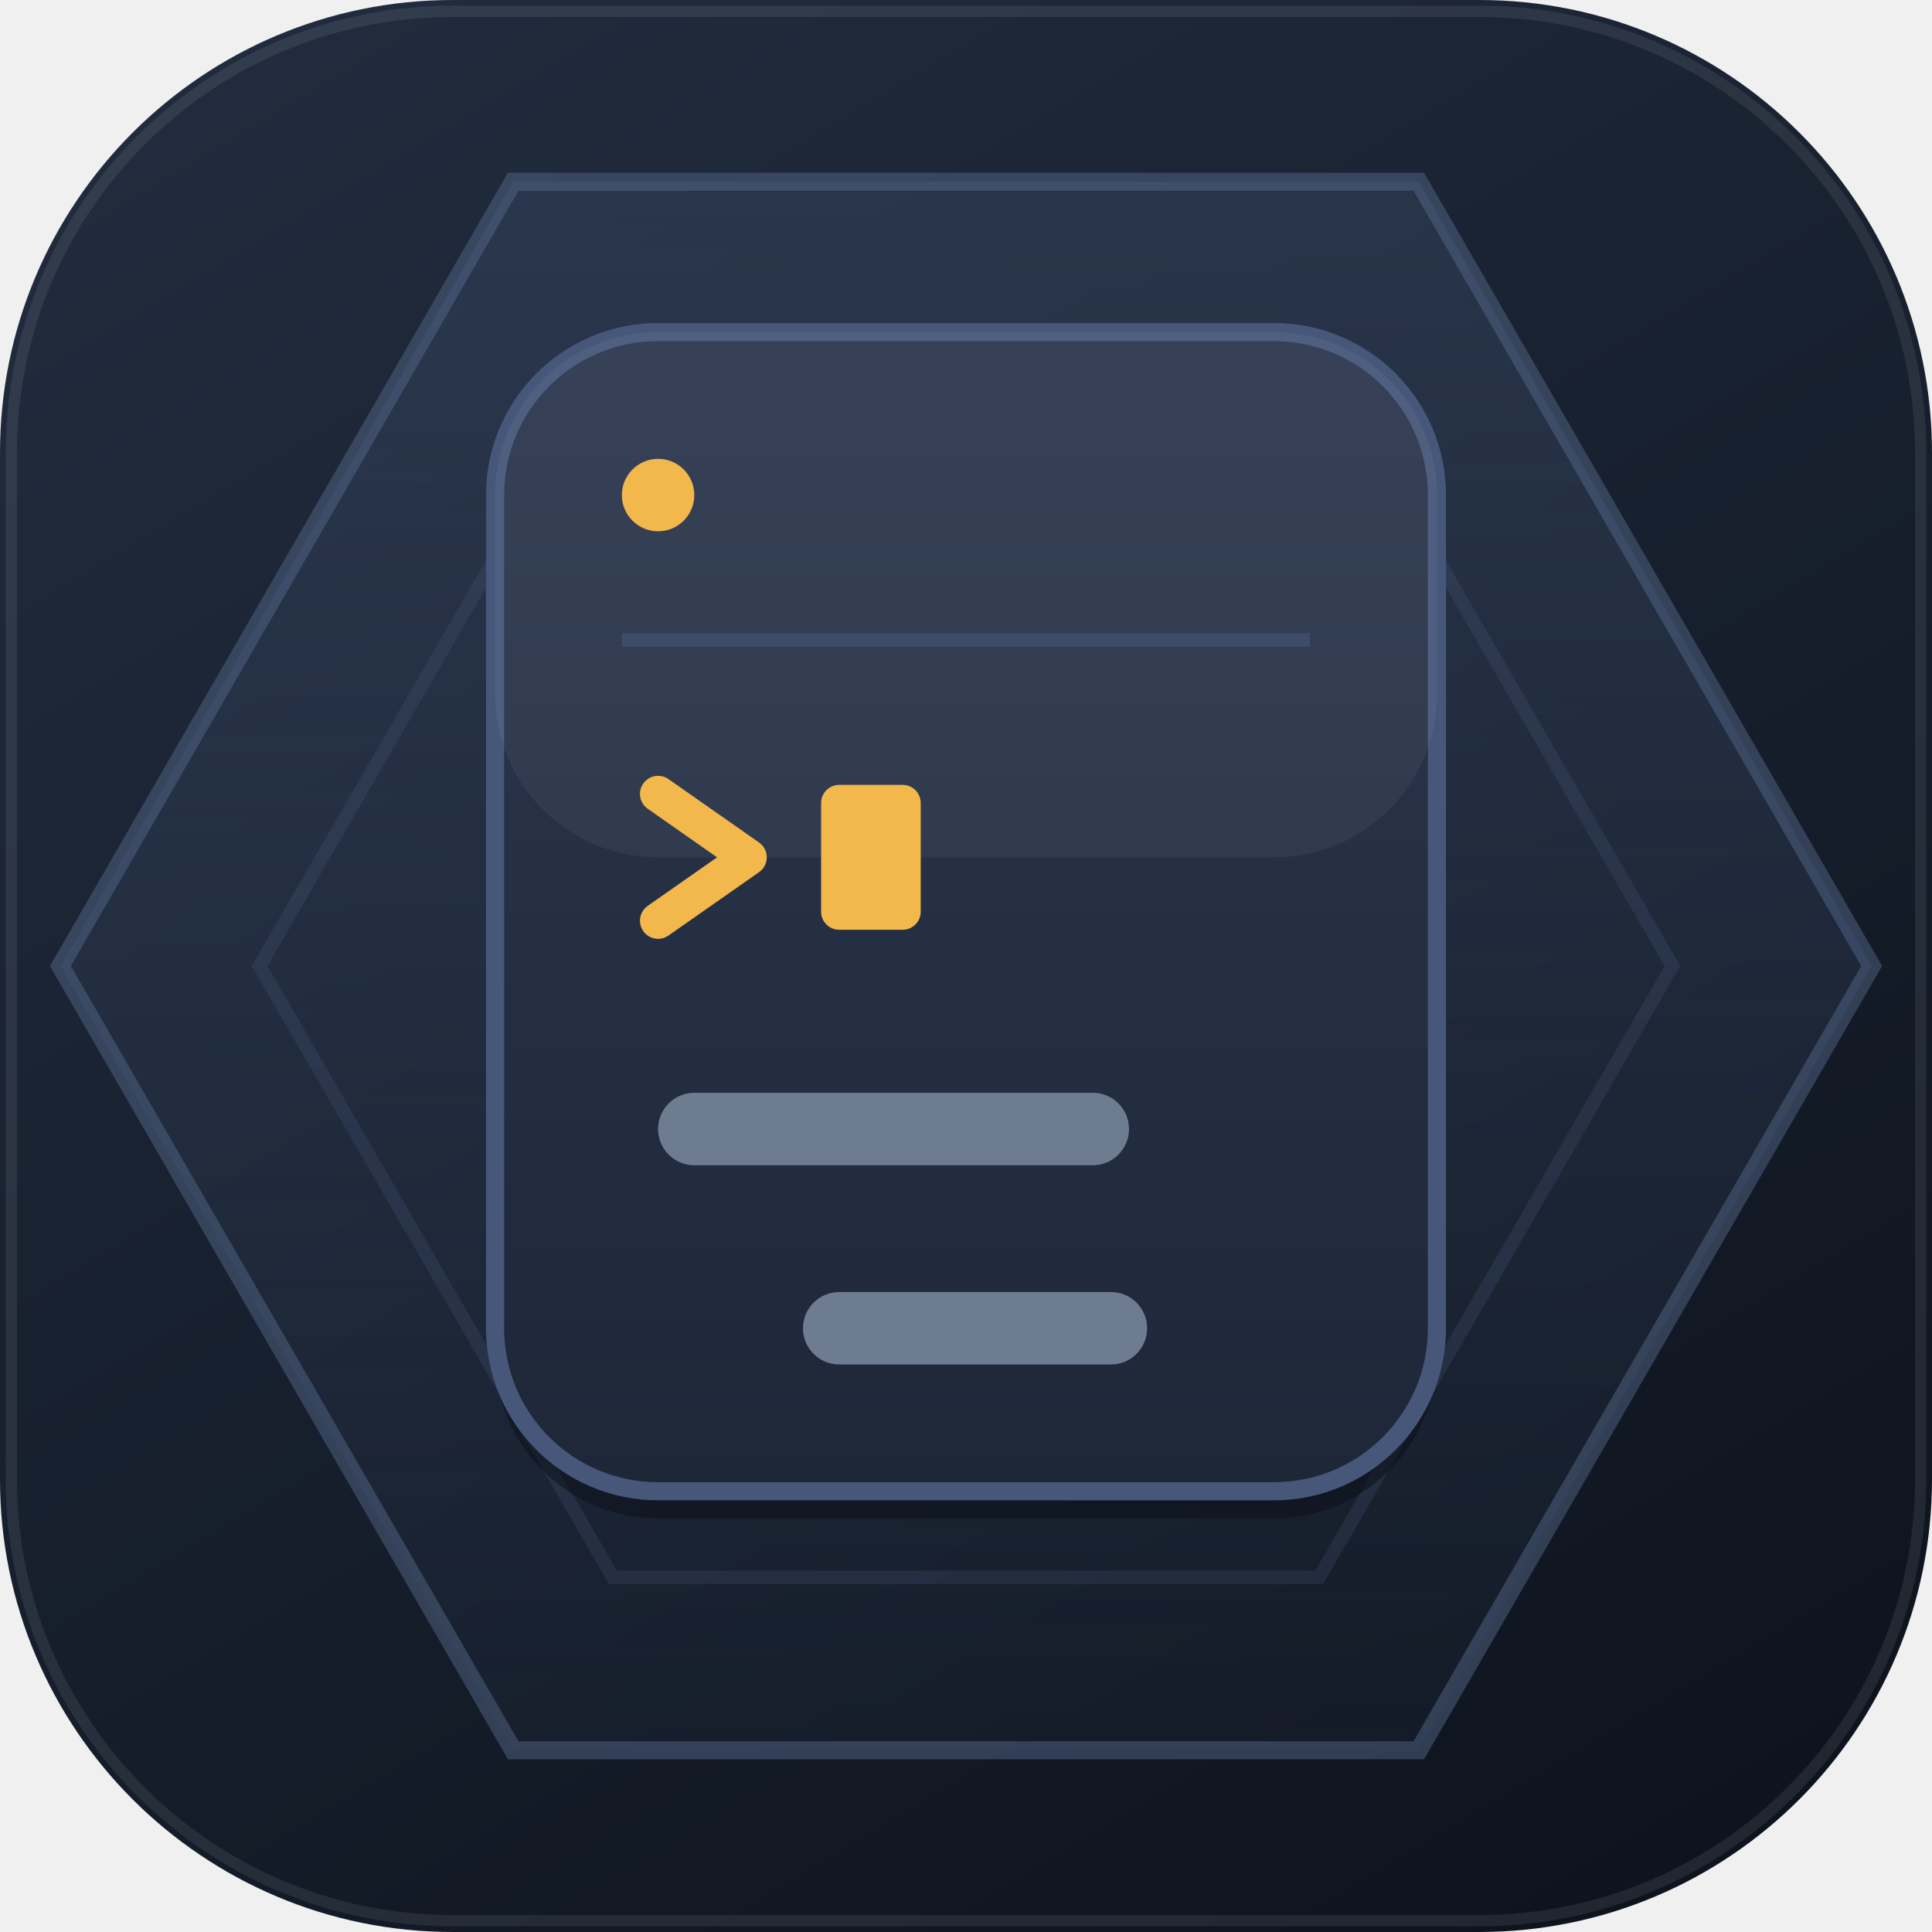
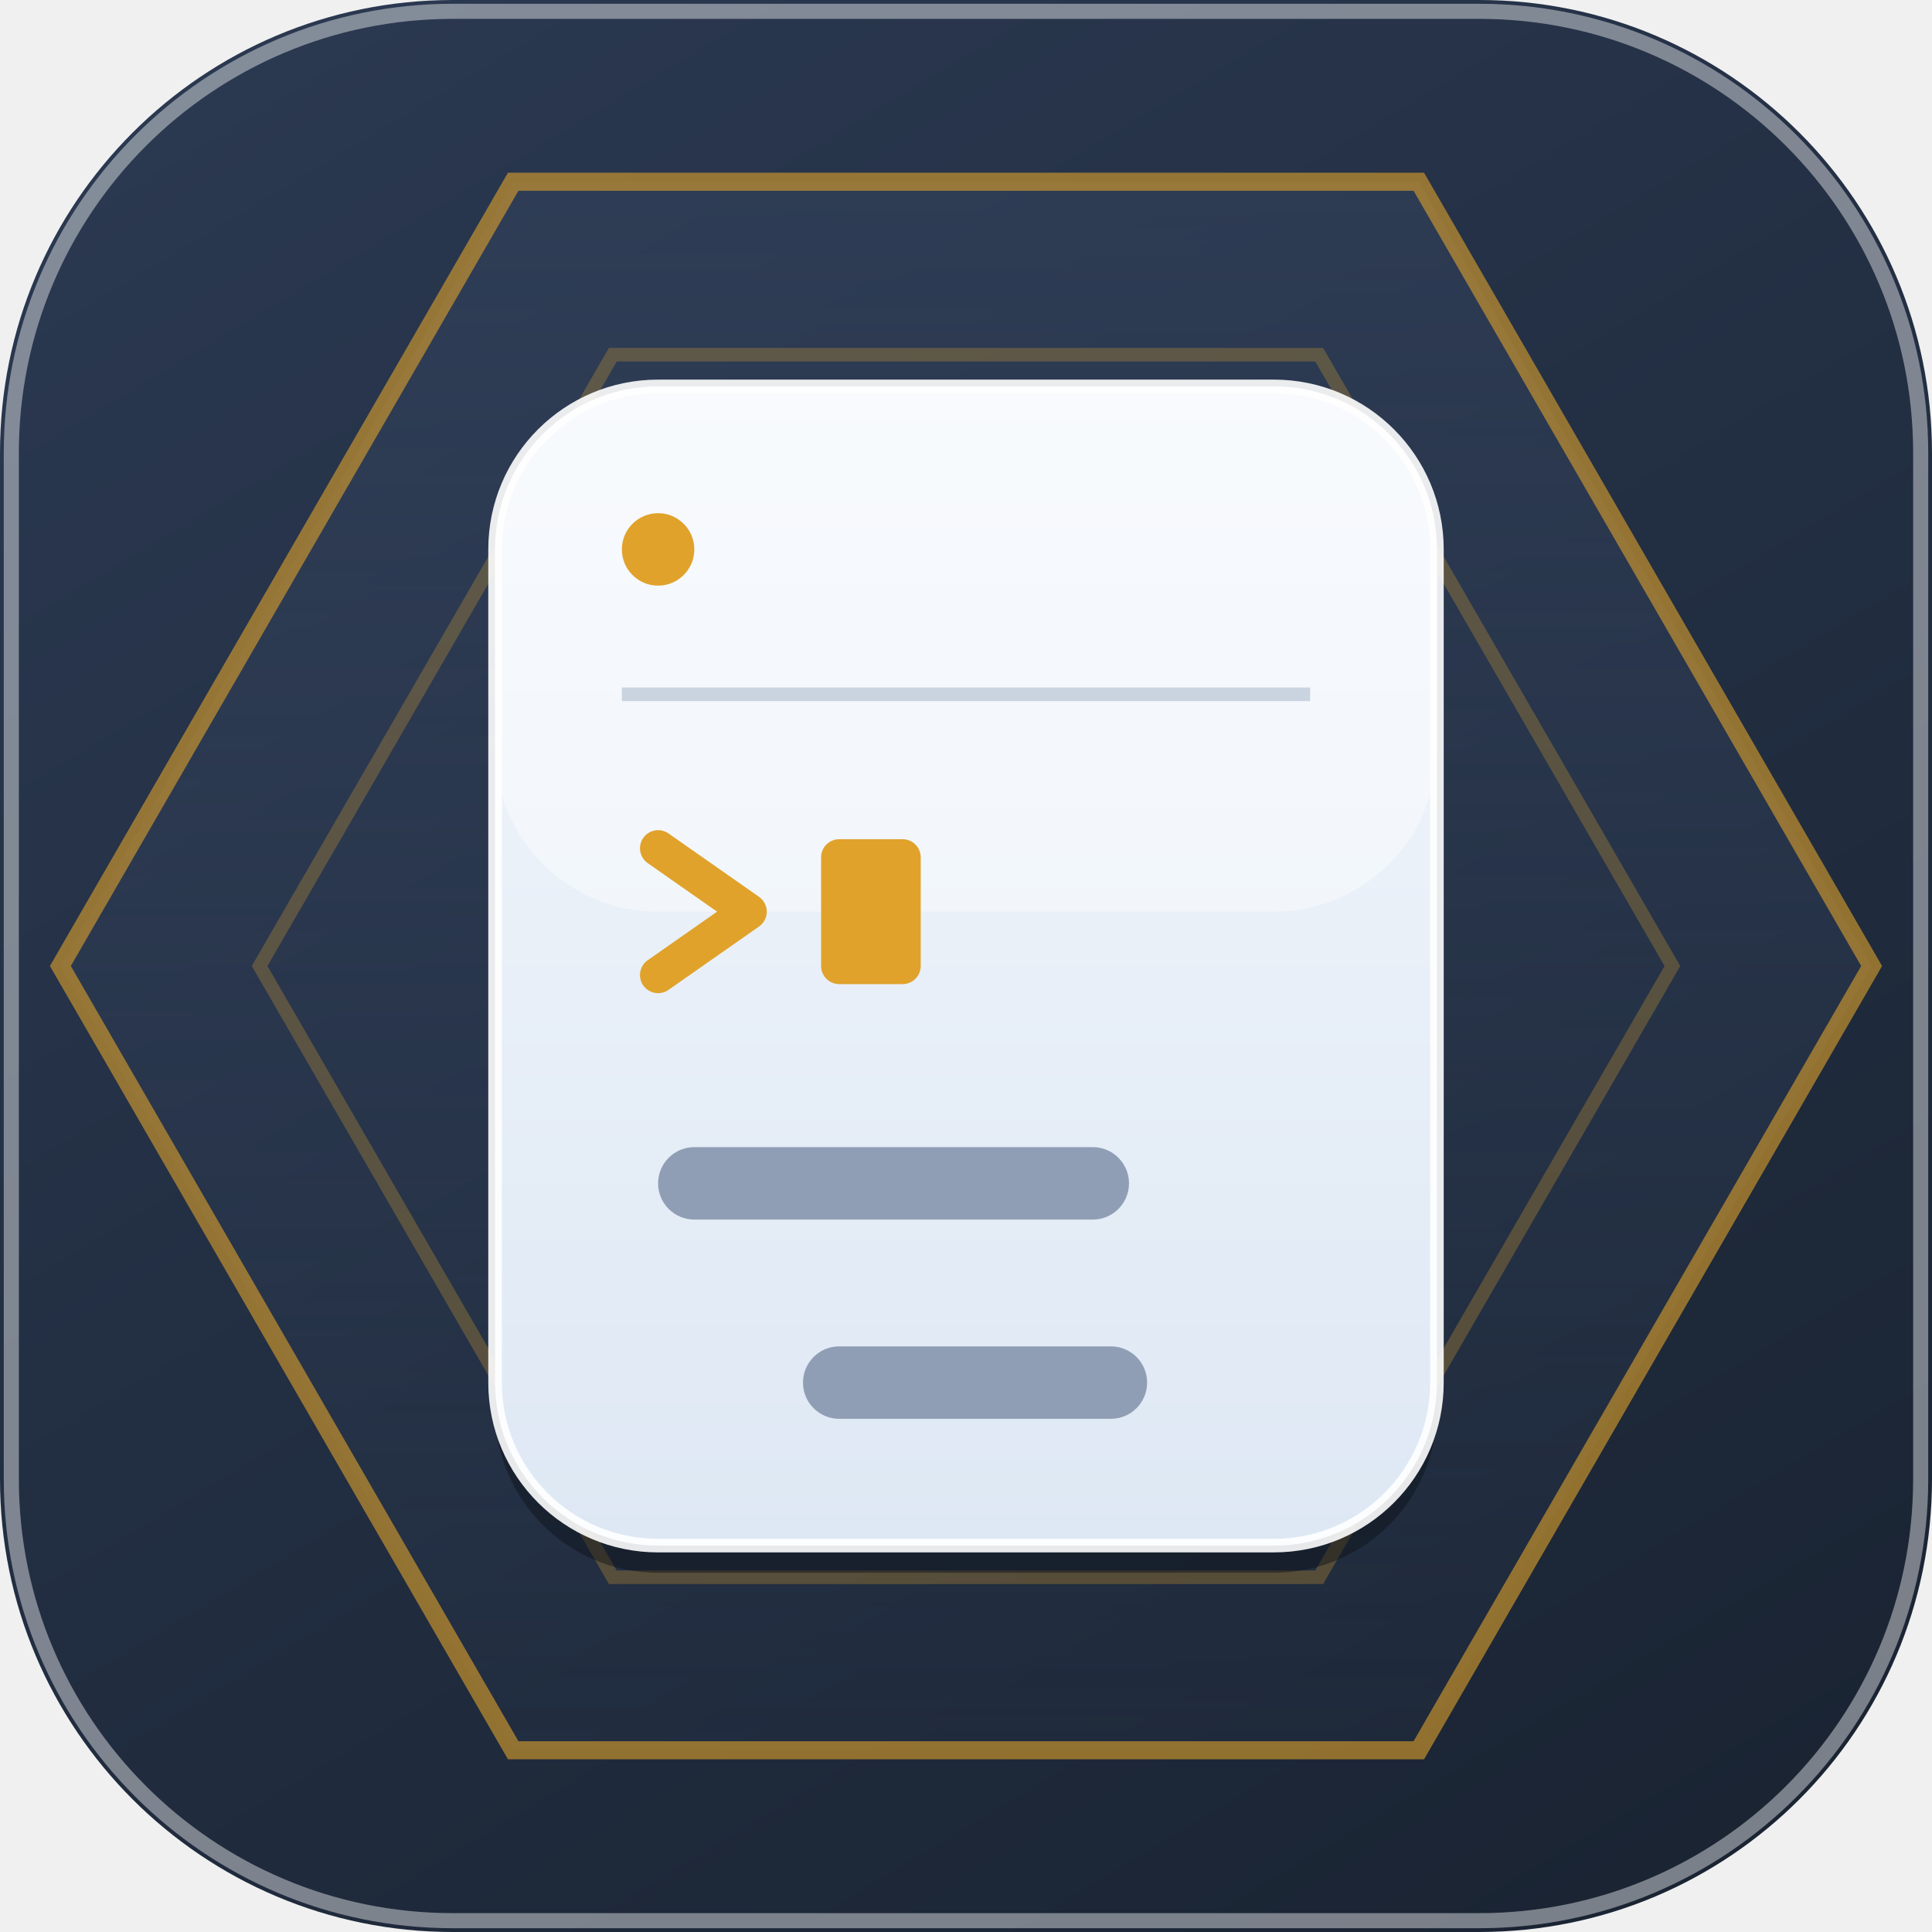
<svg xmlns="http://www.w3.org/2000/svg" viewBox="0 0 256 256" role="img" aria-label="shared">
  <defs>
    <linearGradient id="bgshared" x1="0.2" y1="0" x2="0.8" y2="1">
-       <stop offset="0" stop-color="#202B3D" />
-       <stop offset="1" stop-color="#0E141E" />
+       <stop offset="0" stop-color="#2A3850" />
+       <stop offset="1" stop-color="#1A2433" />
    </linearGradient>
    <linearGradient id="hexFshared" x1="0" y1="0" x2="0" y2="1">
      <stop offset="0" stop-color="#33425C" stop-opacity="0.55" />
      <stop offset="1" stop-color="#33425C" stop-opacity="0.10" />
    </linearGradient>
    <linearGradient id="panelFshared" x1="0" y1="0" x2="0" y2="1">
-       <stop offset="0" stop-color="#2C3850" />
-       <stop offset="1" stop-color="#1E2738" />
+       <stop offset="0" stop-color="#F3F7FC" />
+       <stop offset="1" stop-color="#DEE8F4" />
    </linearGradient>
  </defs>
  <rect width="256" height="256" rx="60" fill="url(#bgshared)" />
  <g transform="translate(128,128) scale(1.2) translate(-128,-128)">
    <polygon points="228.0,128.0 178.0,214.6 78.0,214.6 28.0,128.0 78.0,41.4 178.0,41.4" fill="url(#hexFshared)" />
-     <polygon points="228.0,128.0 178.0,214.6 78.0,214.6 28.0,128.0 78.0,41.4 178.0,41.4" fill="none" stroke="#5A6E92" stroke-opacity="0.45" stroke-width="2" />
-     <polygon points="206.0,128.0 167.0,195.5 89.0,195.5 50.0,128.0 89.0,60.5 167.0,60.5" fill="none" stroke="#5A6E92" stroke-opacity="0.18" stroke-width="1.5" />
-     <rect x="76" y="61" width="104" height="128" rx="18" fill="#0B0F17" opacity="0.55" />
-     <rect x="76" y="58" width="104" height="128" rx="18" fill="url(#panelFshared)" stroke="#46577A" stroke-width="2" />
-     <rect x="76" y="58" width="104" height="58" rx="18" fill="#FFFFFF" fill-opacity="0.05" />
-     <circle cx="94" cy="76" r="4" fill="#F2B84B" />
-     <line x1="90" y1="92" x2="166" y2="92" stroke="#46577A" stroke-opacity="0.55" stroke-width="1.5" />
-     <path d="M94 109 L104 116 L94 123" stroke="#F2B84B" stroke-width="4" fill="none" stroke-linecap="round" stroke-linejoin="round" />
-     <rect x="112" y="108" width="11" height="16" rx="2" fill="#F2B84B" />
-     <rect x="94" y="142" width="52" height="8" rx="4" fill="#6E7C92" />
-     <rect x="110" y="164" width="38" height="8" rx="4" fill="#6E7C92" />
+     <polygon points="228.0,128.0 178.0,214.6 78.0,214.6 28.0,128.0 78.0,41.4 178.0,41.4" fill="none" stroke="#E0A22B" stroke-opacity="0.60" stroke-width="2" />
+     <polygon points="206.0,128.0 167.0,195.5 89.0,195.5 50.0,128.0 89.0,60.5 167.0,60.5" fill="none" stroke="#E0A22B" stroke-opacity="0.28" stroke-width="1.5" />
+     <g transform="translate(0,6)">
+       <rect x="76" y="61" width="104" height="128" rx="18" fill="#0B0F17" opacity="0.45" />
+       <rect x="76" y="58" width="104" height="128" rx="18" fill="url(#panelFshared)" stroke="#FFFFFF" stroke-opacity="0.90" stroke-width="1.5" />
+       <rect x="76" y="58" width="104" height="58" rx="18" fill="#FFFFFF" fill-opacity="0.40" />
+       <circle cx="94" cy="76" r="4" fill="#E0A22B" />
+       <line x1="90" y1="92" x2="166" y2="92" stroke="#CAD3E0" stroke-opacity="1" stroke-width="1.5" />
+       <path d="M94 109 L104 116 L94 123" stroke="#E0A22B" stroke-width="4" fill="none" stroke-linecap="round" stroke-linejoin="round" />
+       <rect x="112" y="108" width="11" height="16" rx="2" fill="#E0A22B" />
+       <rect x="94" y="142" width="52" height="8" rx="4" fill="#909EB5" />
+       <rect x="110" y="164" width="38" height="8" rx="4" fill="#909EB5" />
+     </g>
  </g>
-   <rect x="1.5" y="1.5" width="253" height="253" rx="58.5" fill="none" stroke="#fff" stroke-opacity="0.08" stroke-width="1.5" />
+   <rect x="1.5" y="1.5" width="253" height="253" rx="58.5" fill="none" stroke="#fff" stroke-opacity="0.42" stroke-width="2" />
</svg>
